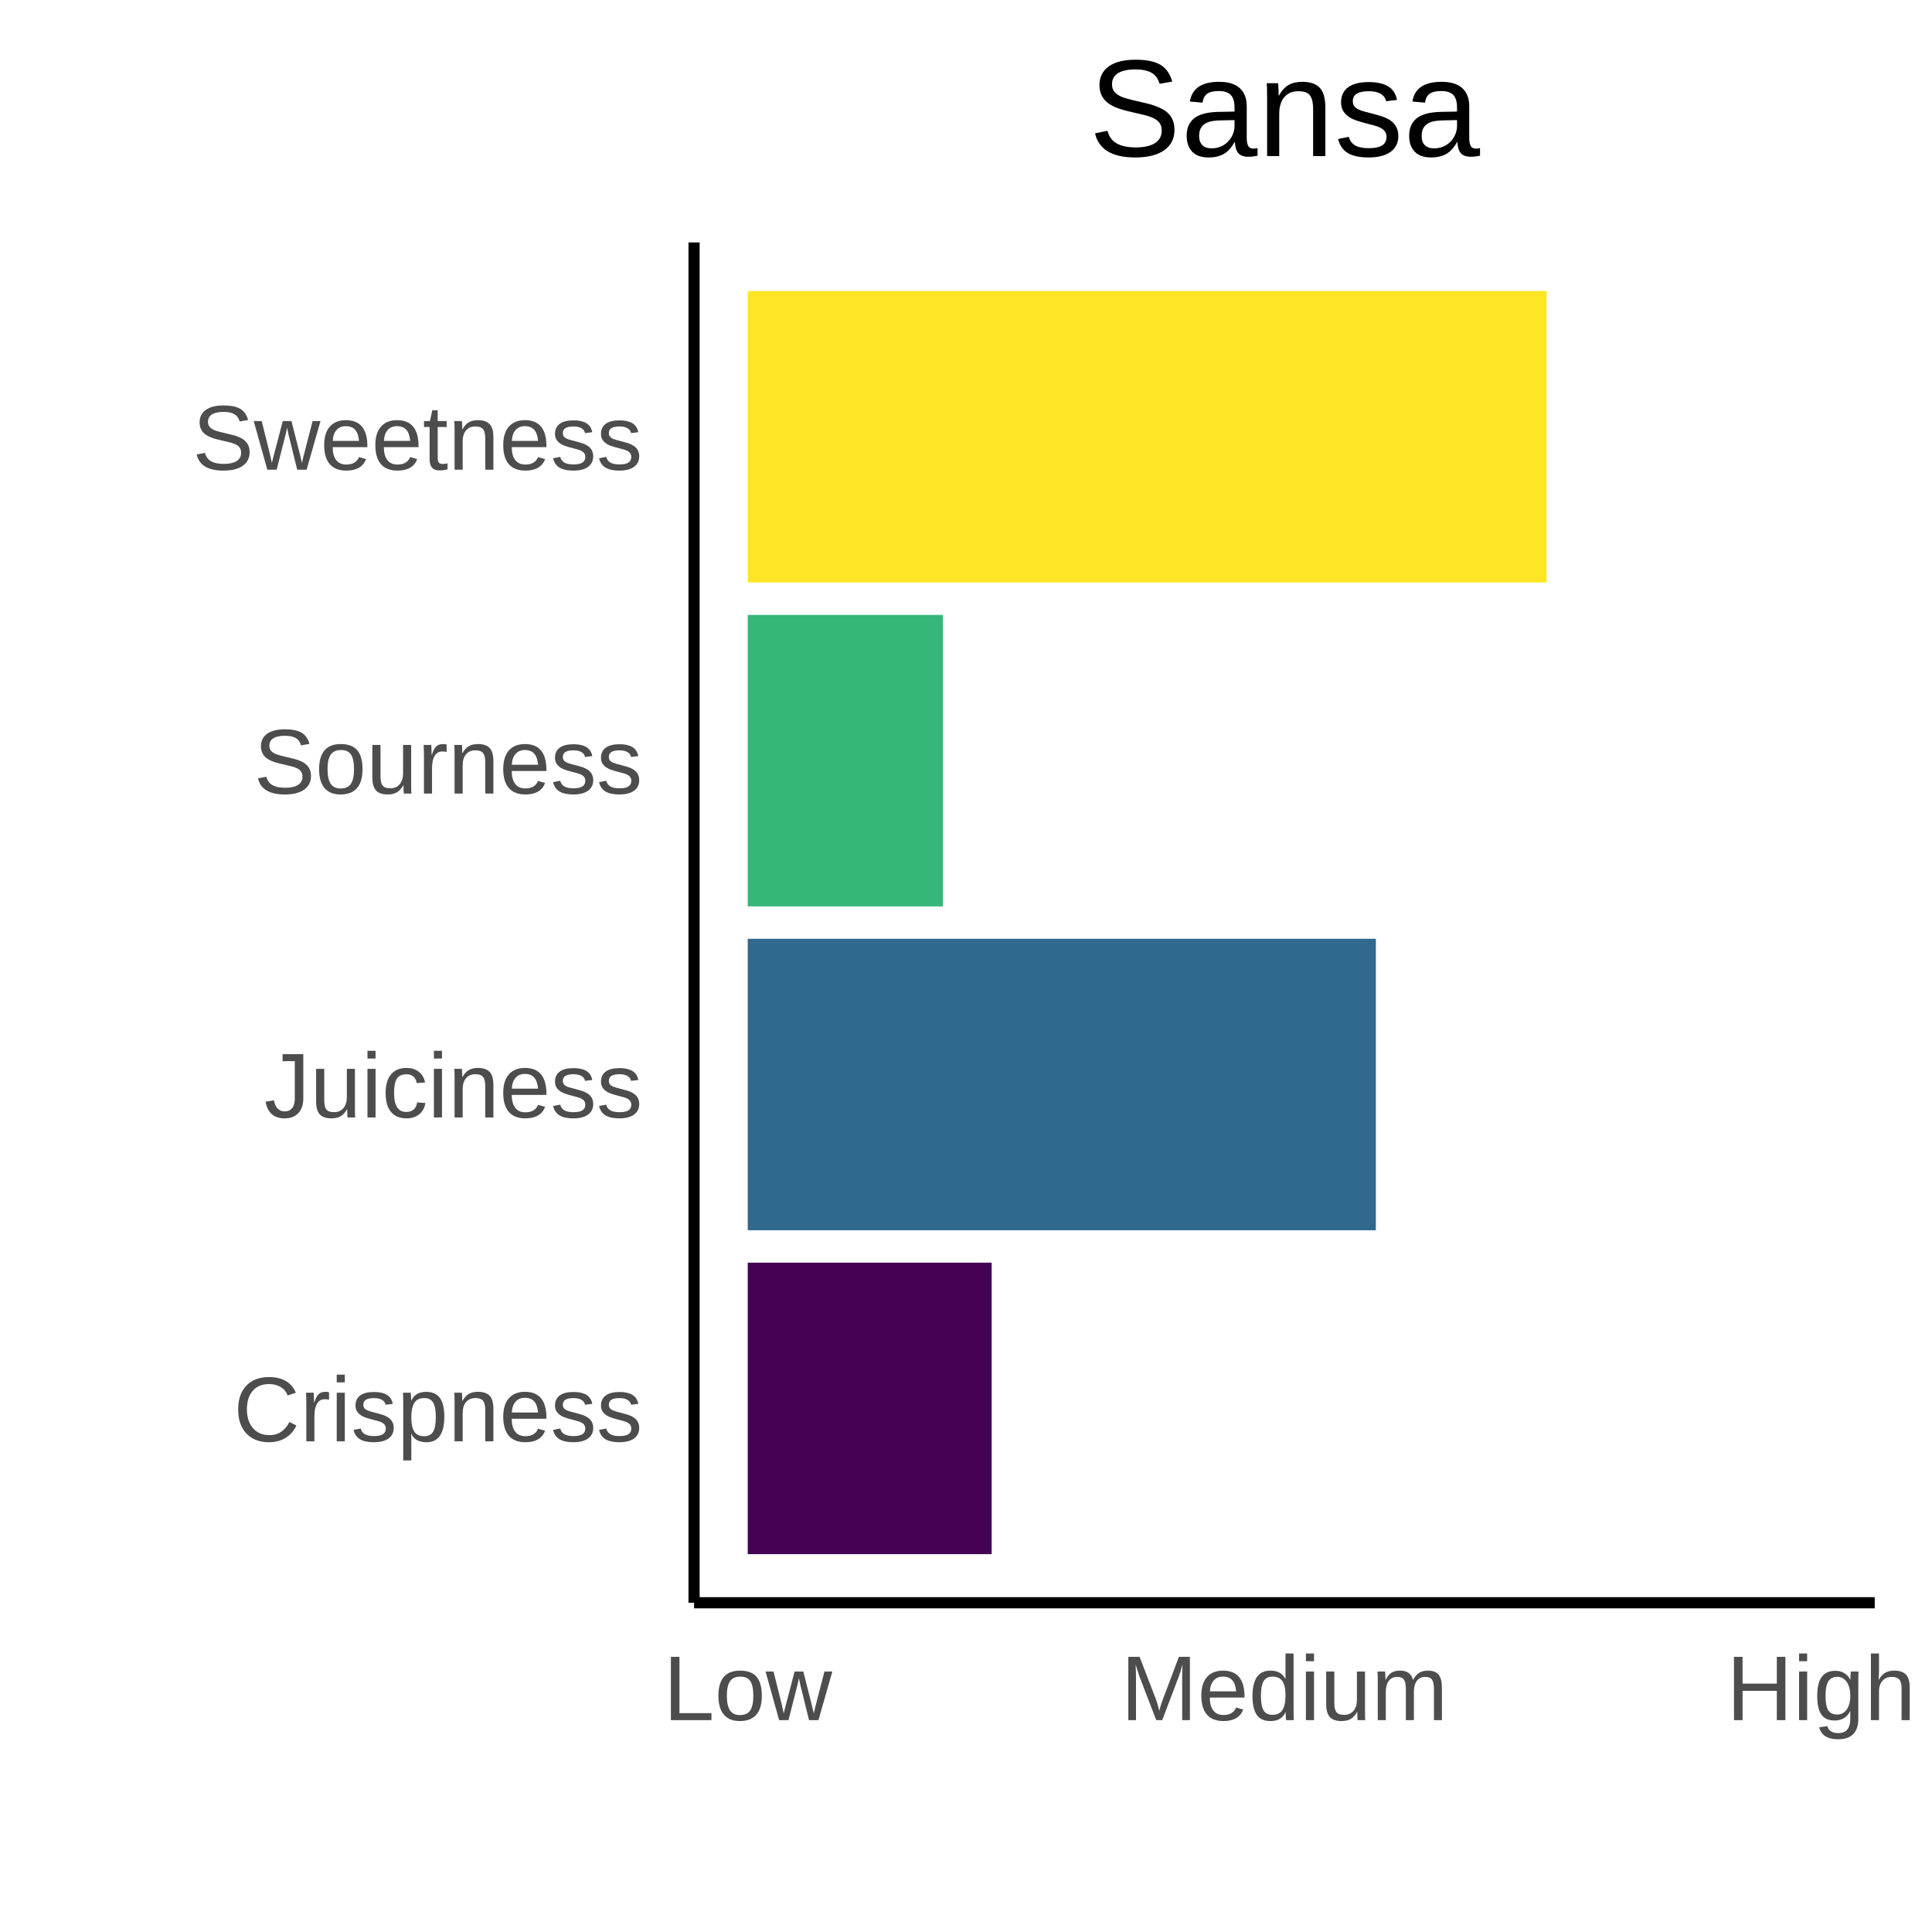
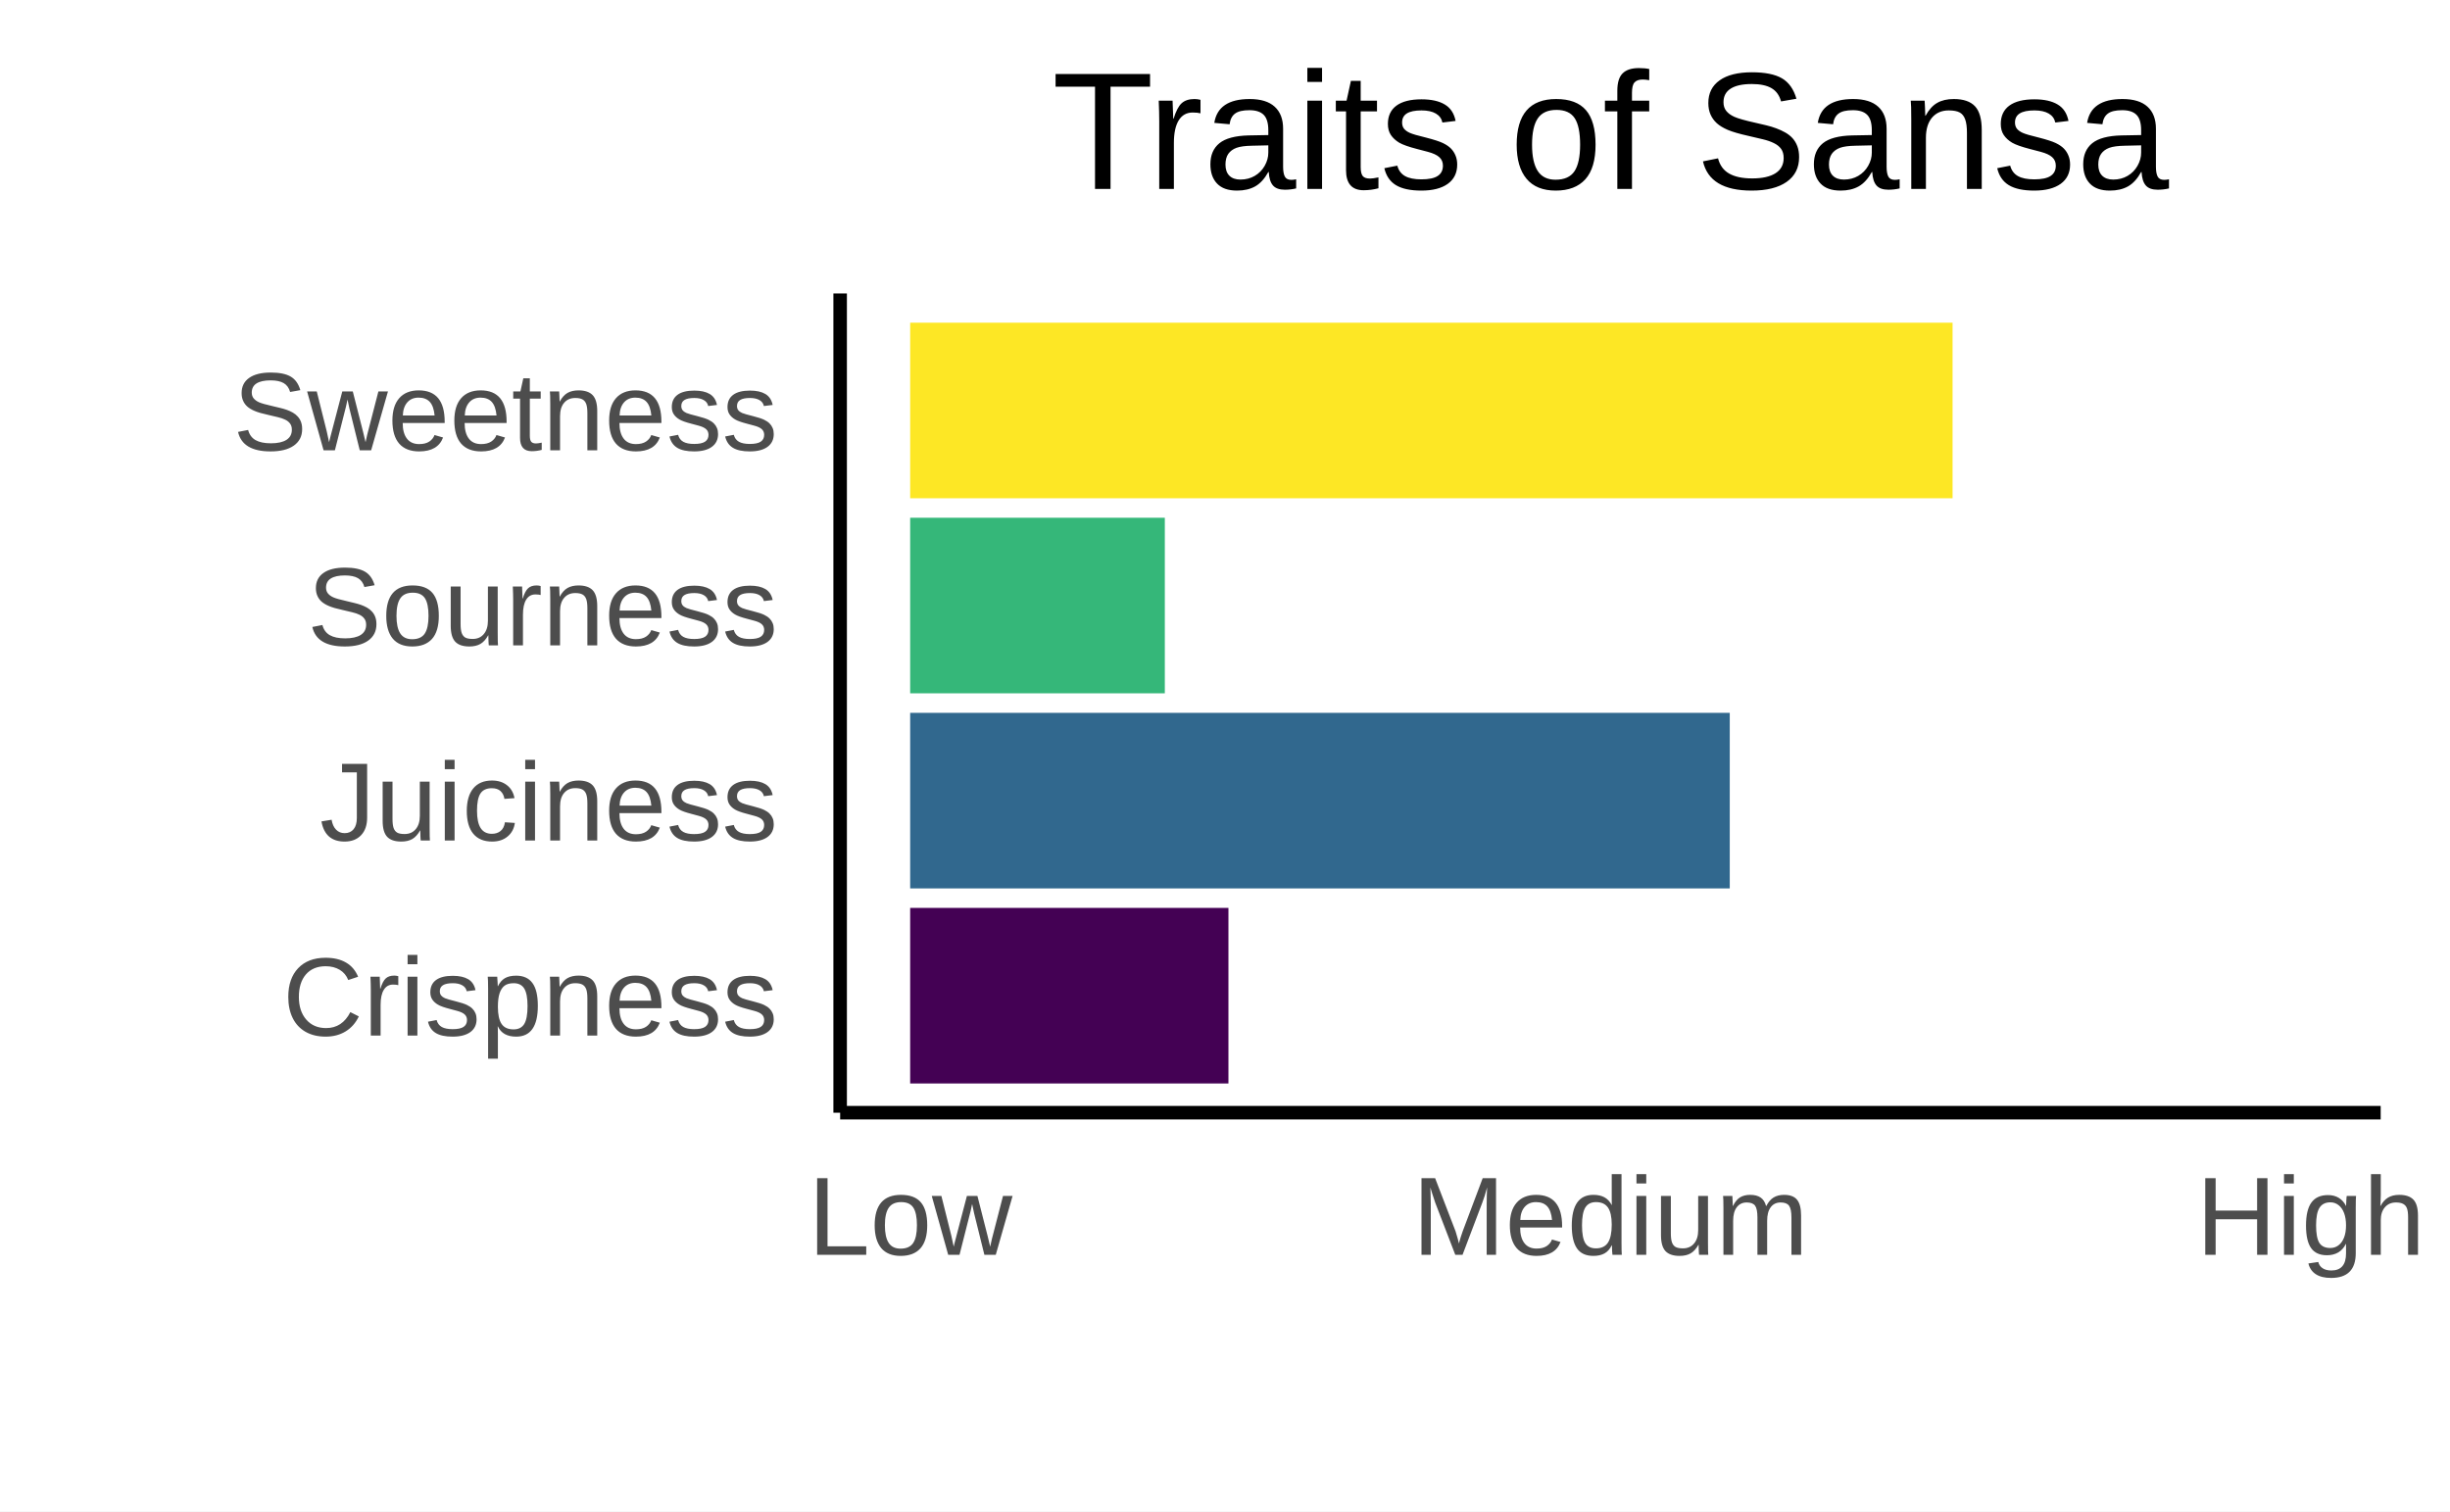
- <svg xmlns="http://www.w3.org/2000/svg" class="svglite" width="504.00pt" height="504.00pt" viewBox="0 0 504.00 504.00">
+ <svg xmlns="http://www.w3.org/2000/svg" class="svglite" width="528.00pt" height="325.71pt" viewBox="0 0 528.00 325.71">
  <defs>
    <style type="text/css">
    .svglite line, .svglite polyline, .svglite polygon, .svglite path, .svglite rect, .svglite circle {
      fill: none;
      stroke: #000000;
      stroke-linecap: round;
      stroke-linejoin: round;
      stroke-miterlimit: 10.00;
    }
    .svglite text {
      white-space: pre;
    }
  </style>
  </defs>
  <rect width="100%" height="100%" style="stroke: none; fill: #FFFFFF;" />
  <defs>
-     <clipPath id="cpMC4wMHw1MDQuMDB8MC4wMHw1MDQuMDA=">
-       <rect x="0.00" y="0.00" width="504.00" height="504.00" />
+     <clipPath id="cpMC4wMHw1MjguMDB8MC4wMHwzMjUuNzE=">
+       <rect x="0.00" y="0.00" width="528.00" height="325.71" />
    </clipPath>
  </defs>
-   <g clip-path="url(#cpMC4wMHw1MDQuMDB8MC4wMHw1MDQuMDA=)">
-     <rect x="0.00" y="0.00" width="504.00" height="504.00" style="stroke-width: 2.91; stroke: #FFFFFF; fill: #FFFFFF;" />
+   <g clip-path="url(#cpMC4wMHw1MjguMDB8MC4wMHwzMjUuNzE=)">
+     <rect x="0.00" y="-0" width="528.00" height="325.71" style="stroke-width: 2.91; stroke: #FFFFFF; fill: #FFFFFF;" />
  </g>
  <defs>
-     <clipPath id="cpMTgxLjA2fDQ4OS4wNnw2My4yNXw0MTguMTE=">
-       <rect x="181.06" y="63.25" width="308.00" height="354.86" />
+     <clipPath id="cpMTgxLjA2fDUxMy4wNnw2My4yNXwyMzkuODI=">
+       <rect x="181.06" y="63.25" width="332.00" height="176.58" />
    </clipPath>
  </defs>
-   <g clip-path="url(#cpMTgxLjA2fDQ4OS4wNnw2My4yNXw0MTguMTE=)">
-     <rect x="181.06" y="63.25" width="308.00" height="354.86" style="stroke-width: 2.91; stroke: none; fill: #FFFFFF;" />
-     <rect x="195.06" y="329.39" width="63.64" height="76.04" style="stroke-width: 1.07; stroke: none; stroke-linecap: butt; stroke-linejoin: miter; fill: #440154;" />
-     <rect x="195.06" y="244.90" width="163.86" height="76.04" style="stroke-width: 1.07; stroke: none; stroke-linecap: butt; stroke-linejoin: miter; fill: #31688E;" />
-     <rect x="195.06" y="75.92" width="208.41" height="76.04" style="stroke-width: 1.07; stroke: none; stroke-linecap: butt; stroke-linejoin: miter; fill: #FDE725;" />
-     <rect x="195.06" y="160.41" width="50.91" height="76.04" style="stroke-width: 1.07; stroke: none; stroke-linecap: butt; stroke-linejoin: miter; fill: #35B779;" />
+   <g clip-path="url(#cpMTgxLjA2fDUxMy4wNnw2My4yNXwyMzkuODI=)">
+     <rect x="181.06" y="63.25" width="332.00" height="176.58" style="stroke-width: 2.91; stroke: none; fill: #FFFFFF;" />
+     <rect x="196.15" y="69.55" width="224.65" height="37.84" style="stroke-width: 1.07; stroke: none; stroke-linecap: butt; stroke-linejoin: miter; fill: #FDE725;" />
+     <rect x="196.15" y="111.59" width="54.88" height="37.84" style="stroke-width: 1.07; stroke: none; stroke-linecap: butt; stroke-linejoin: miter; fill: #35B779;" />
+     <rect x="196.15" y="195.68" width="68.59" height="37.84" style="stroke-width: 1.07; stroke: none; stroke-linecap: butt; stroke-linejoin: miter; fill: #440154;" />
+     <rect x="196.15" y="153.64" width="176.63" height="37.84" style="stroke-width: 1.07; stroke: none; stroke-linecap: butt; stroke-linejoin: miter; fill: #31688E;" />
  </g>
-   <g clip-path="url(#cpMC4wMHw1MDQuMDB8MC4wMHw1MDQuMDA=)">
-     <polyline points="181.06,418.11 181.06,63.25 " style="stroke-width: 2.91; stroke-linecap: butt;" />
-     <text x="167.61" y="376.00" text-anchor="end" style="font-size: 24.00px;fill: #4D4D4D; font-family: &quot;Arial&quot;;" textLength="106.70px" lengthAdjust="spacingAndGlyphs">Crispness</text>
-     <text x="167.61" y="291.51" text-anchor="end" style="font-size: 24.00px;fill: #4D4D4D; font-family: &quot;Arial&quot;;" textLength="98.71px" lengthAdjust="spacingAndGlyphs">Juiciness</text>
-     <text x="167.61" y="207.02" text-anchor="end" style="font-size: 24.00px;fill: #4D4D4D; font-family: &quot;Arial&quot;;" textLength="101.40px" lengthAdjust="spacingAndGlyphs">Sourness</text>
-     <text x="167.61" y="122.53" text-anchor="end" style="font-size: 24.00px;fill: #4D4D4D; font-family: &quot;Arial&quot;;" textLength="117.40px" lengthAdjust="spacingAndGlyphs">Sweetness</text>
-     <polyline points="181.06,418.11 489.06,418.11 " style="stroke-width: 2.91; stroke-linecap: butt;" />
-     <text x="195.06" y="448.74" text-anchor="middle" style="font-size: 24.00px;fill: #4D4D4D; font-family: &quot;Arial&quot;;" textLength="44.03px" lengthAdjust="spacingAndGlyphs">Low</text>
-     <text x="335.06" y="448.74" text-anchor="middle" style="font-size: 24.00px;fill: #4D4D4D; font-family: &quot;Arial&quot;;" textLength="85.35px" lengthAdjust="spacingAndGlyphs">Medium</text>
-     <text x="475.06" y="448.74" text-anchor="middle" style="font-size: 24.00px;fill: #4D4D4D; font-family: &quot;Arial&quot;;" textLength="49.36px" lengthAdjust="spacingAndGlyphs">High</text>
-     <text x="335.06" y="40.72" text-anchor="middle" style="font-size: 36.00px; font-family: &quot;Arial&quot;;" textLength="102.08px" lengthAdjust="spacingAndGlyphs">Sansa</text>
+   <g clip-path="url(#cpMC4wMHw1MjguMDB8MC4wMHwzMjUuNzE=)">
+     <polyline points="181.06,239.82 181.06,63.25 " style="stroke-width: 2.91; stroke-linecap: butt;" />
+     <text x="167.61" y="223.19" text-anchor="end" style="font-size: 24.00px;fill: #4D4D4D; font-family: &quot;Arial&quot;;" textLength="106.70px" lengthAdjust="spacingAndGlyphs">Crispness</text>
+     <text x="167.61" y="181.15" text-anchor="end" style="font-size: 24.00px;fill: #4D4D4D; font-family: &quot;Arial&quot;;" textLength="98.71px" lengthAdjust="spacingAndGlyphs">Juiciness</text>
+     <text x="167.61" y="139.10" text-anchor="end" style="font-size: 24.00px;fill: #4D4D4D; font-family: &quot;Arial&quot;;" textLength="101.40px" lengthAdjust="spacingAndGlyphs">Sourness</text>
+     <text x="167.61" y="97.06" text-anchor="end" style="font-size: 24.00px;fill: #4D4D4D; font-family: &quot;Arial&quot;;" textLength="117.40px" lengthAdjust="spacingAndGlyphs">Sweetness</text>
+     <polyline points="181.06,239.82 513.06,239.82 " style="stroke-width: 2.91; stroke-linecap: butt;" />
+     <text x="196.15" y="270.45" text-anchor="middle" style="font-size: 24.00px;fill: #4D4D4D; font-family: &quot;Arial&quot;;" textLength="44.03px" lengthAdjust="spacingAndGlyphs">Low</text>
+     <text x="347.06" y="270.45" text-anchor="middle" style="font-size: 24.00px;fill: #4D4D4D; font-family: &quot;Arial&quot;;" textLength="85.35px" lengthAdjust="spacingAndGlyphs">Medium</text>
+     <text x="497.97" y="270.45" text-anchor="middle" style="font-size: 24.00px;fill: #4D4D4D; font-family: &quot;Arial&quot;;" textLength="49.36px" lengthAdjust="spacingAndGlyphs">High</text>
+     <text x="347.06" y="40.72" text-anchor="middle" style="font-size: 36.00px; font-family: &quot;Arial&quot;;" textLength="240.77px" lengthAdjust="spacingAndGlyphs">Traits of Sansa</text>
  </g>
</svg>
